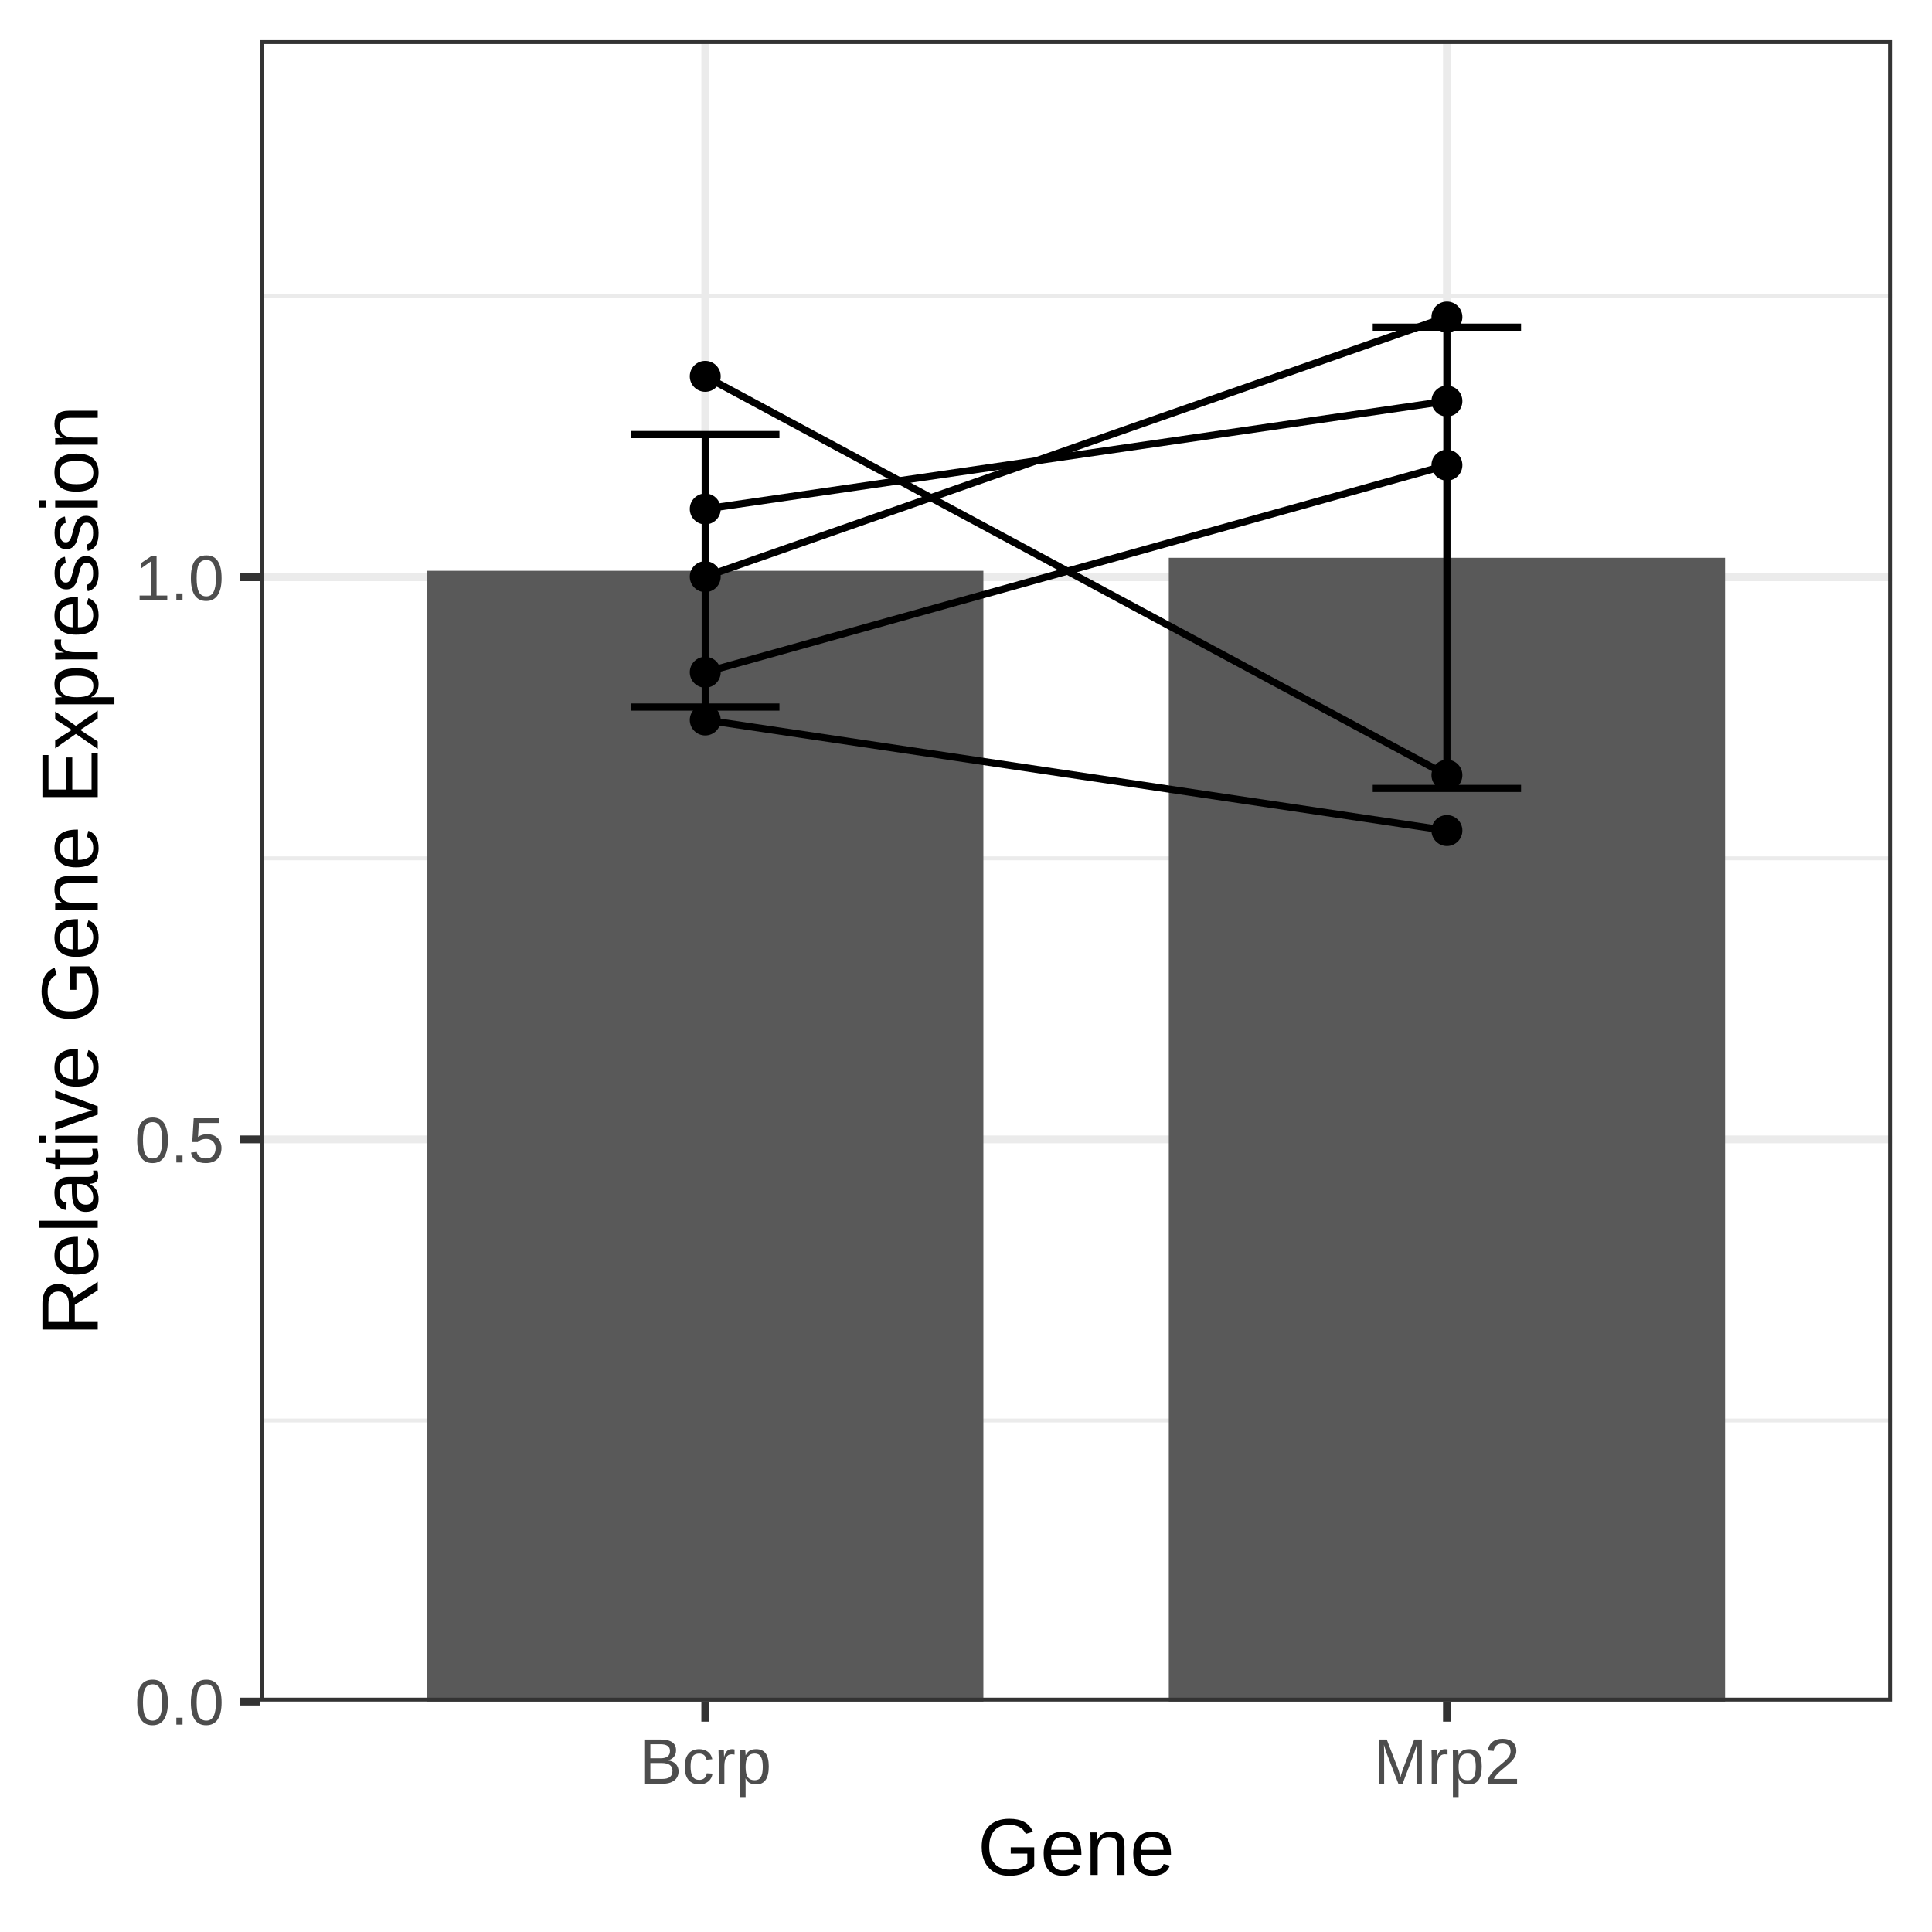
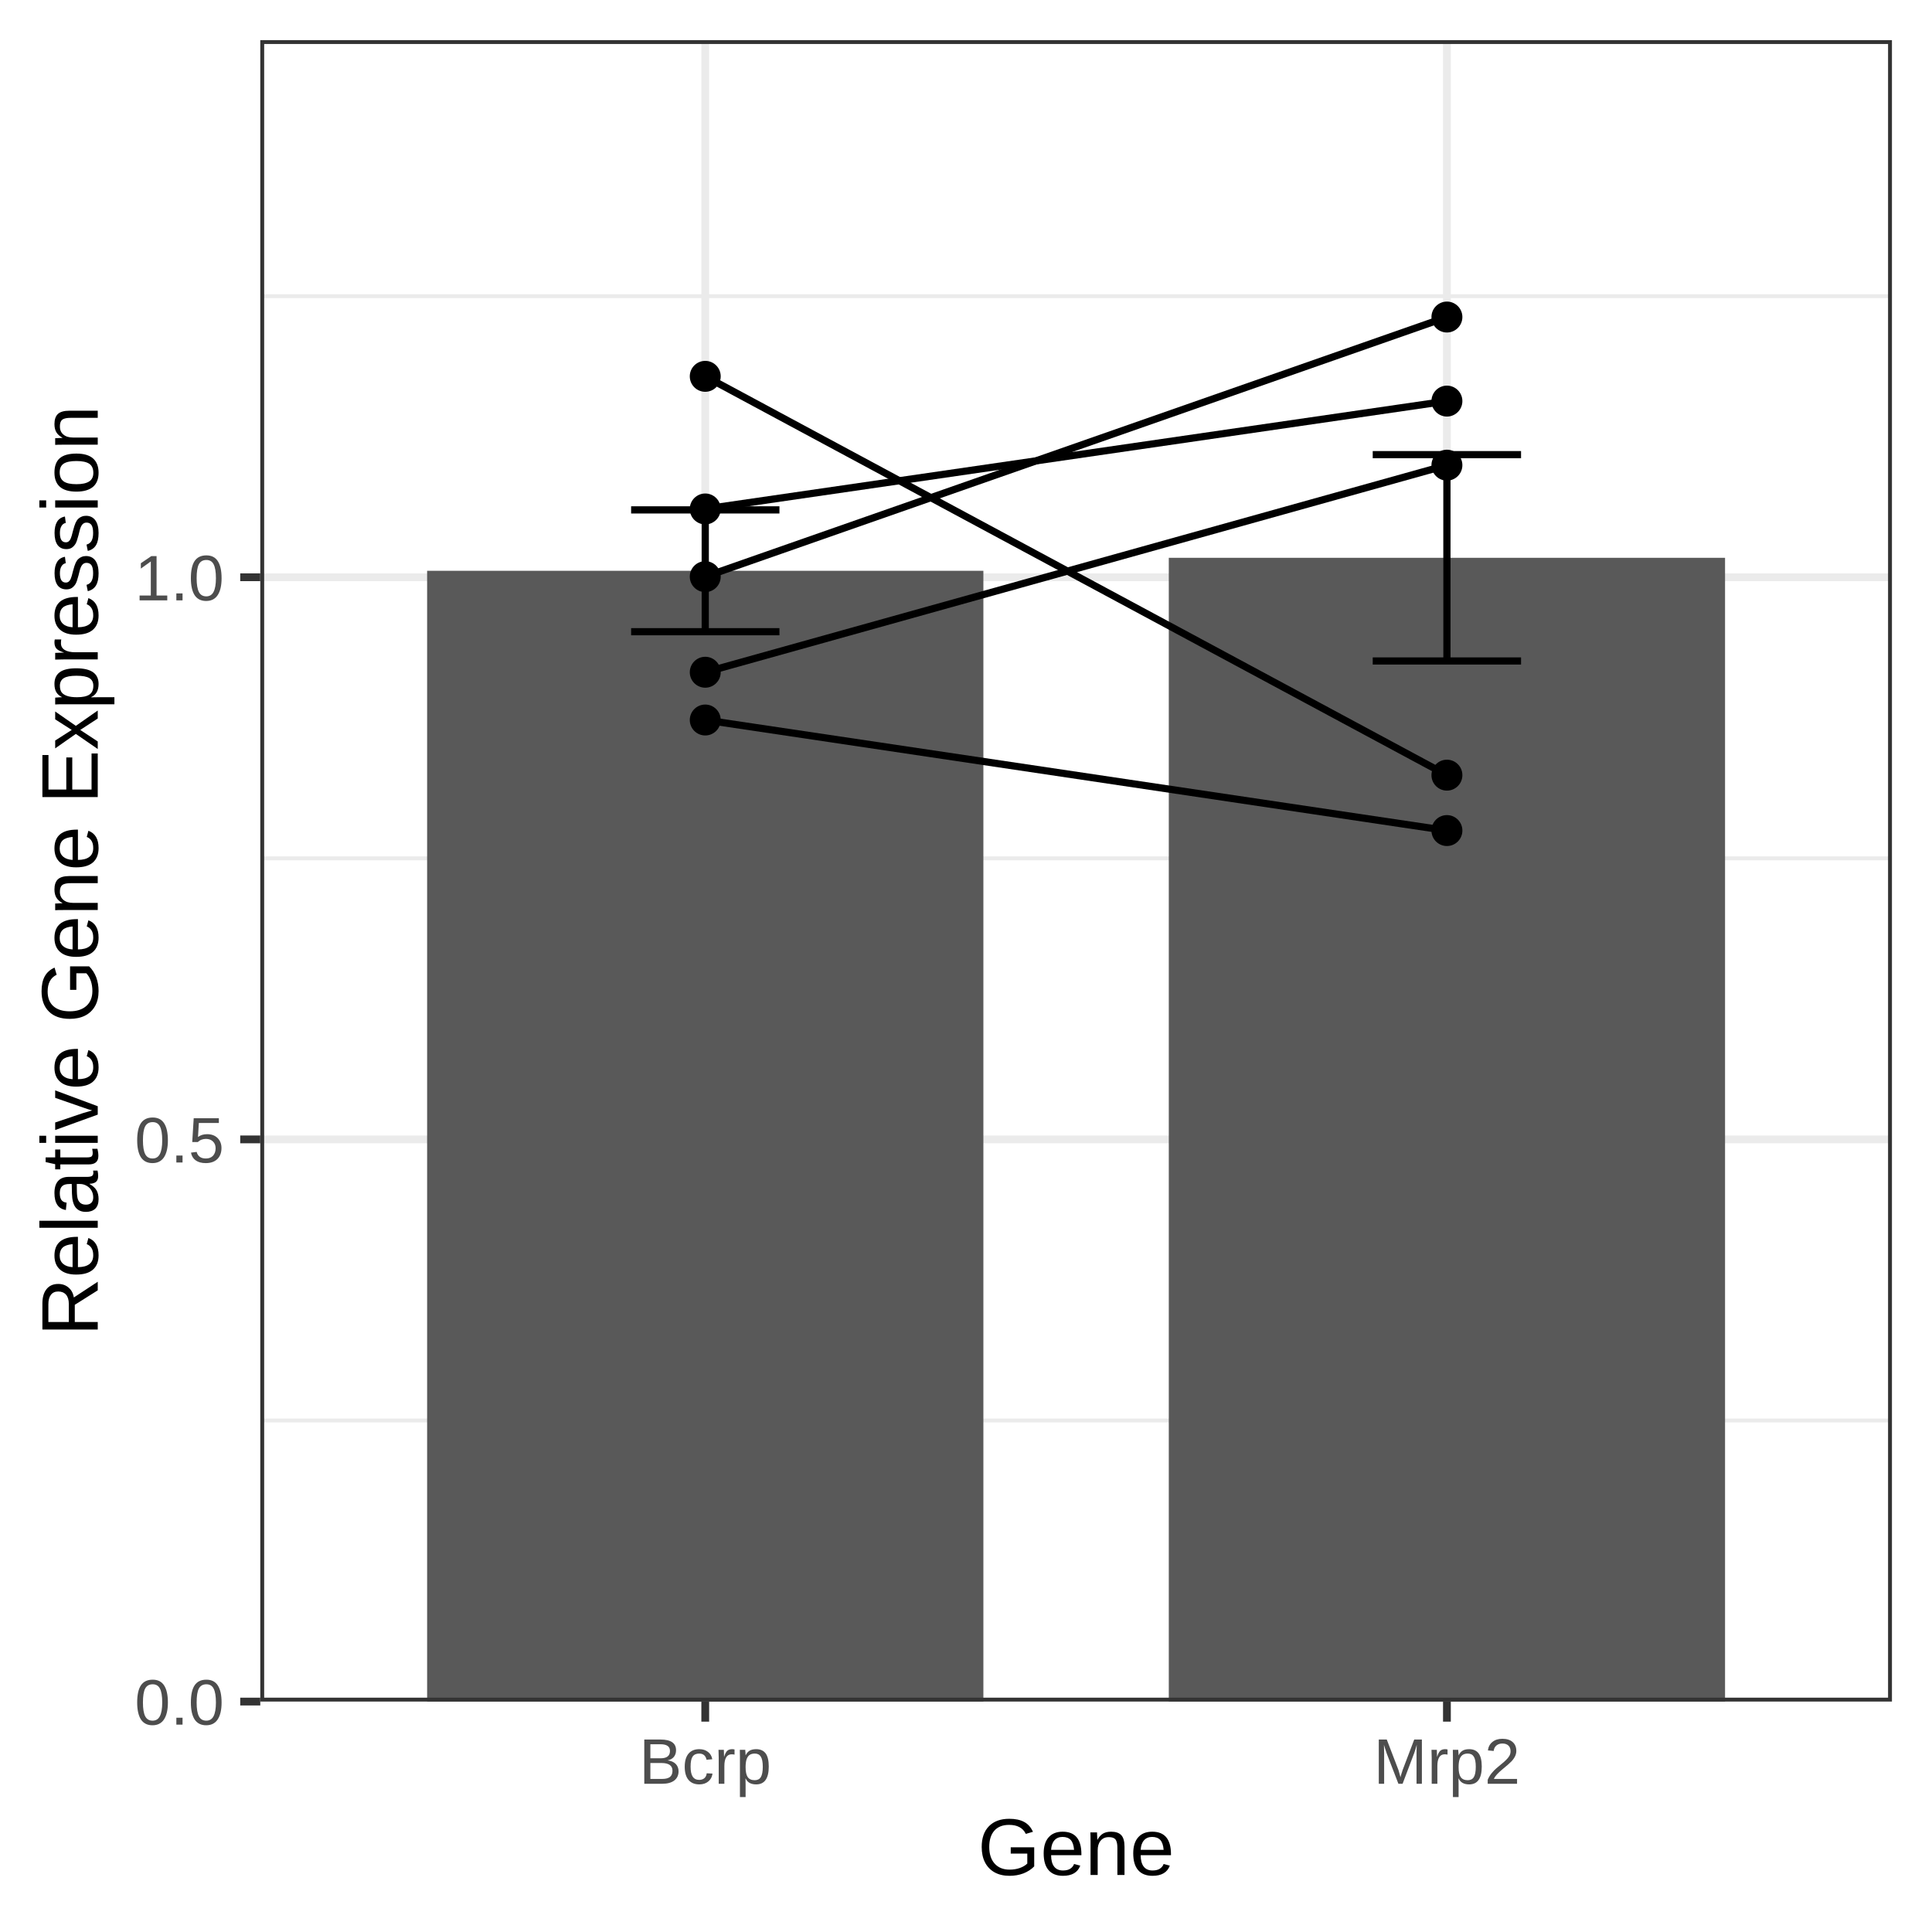
<svg xmlns="http://www.w3.org/2000/svg" class="svglite" width="288.00pt" height="288.00pt" viewBox="0 0 288.00 288.00">
  <defs>
    <style type="text/css">
    .svglite line, .svglite polyline, .svglite polygon, .svglite path, .svglite rect, .svglite circle {
      fill: none;
      stroke: #000000;
      stroke-linecap: round;
      stroke-linejoin: round;
      stroke-miterlimit: 10.00;
+     }
+     .svglite text {
+       white-space: pre;
    }
  </style>
  </defs>
  <rect width="100%" height="100%" style="stroke: none; fill: #FFFFFF;" />
  <defs>
    <clipPath id="cpMC4wMHwyODguMDB8MC4wMHwyODguMDA=">
      <rect x="0.00" y="0.00" width="288.00" height="288.00" />
    </clipPath>
  </defs>
  <g clip-path="url(#cpMC4wMHwyODguMDB8MC4wMHwyODguMDA=)">
    <rect x="0.00" y="0.00" width="288.00" height="288.00" style="stroke-width: 1.16; stroke: #FFFFFF; fill: #FFFFFF;" />
  </g>
  <defs>
    <clipPath id="cpMzguODB8MjgyLjAyfDUuOTh8MjUzLjY1">
      <rect x="38.80" y="5.98" width="243.23" height="247.67" />
    </clipPath>
  </defs>
  <g clip-path="url(#cpMzguODB8MjgyLjAyfDUuOTh8MjUzLjY1)">
    <rect x="38.80" y="5.98" width="243.23" height="247.67" style="stroke-width: 1.16; stroke: none; fill: #FFFFFF;" />
    <polyline points="38.80,211.75 282.02,211.75 " style="stroke-width: 0.58; stroke: #EBEBEB; stroke-linecap: butt;" />
    <polyline points="38.80,127.95 282.02,127.95 " style="stroke-width: 0.58; stroke: #EBEBEB; stroke-linecap: butt;" />
    <polyline points="38.80,44.15 282.02,44.15 " style="stroke-width: 0.58; stroke: #EBEBEB; stroke-linecap: butt;" />
    <polyline points="38.80,253.65 282.02,253.65 " style="stroke-width: 1.16; stroke: #EBEBEB; stroke-linecap: butt;" />
    <polyline points="38.80,169.85 282.02,169.85 " style="stroke-width: 1.16; stroke: #EBEBEB; stroke-linecap: butt;" />
    <polyline points="38.80,86.05 282.02,86.05 " style="stroke-width: 1.16; stroke: #EBEBEB; stroke-linecap: butt;" />
    <polyline points="105.13,253.65 105.13,5.98 " style="stroke-width: 1.16; stroke: #EBEBEB; stroke-linecap: butt;" />
    <polyline points="215.69,253.65 215.69,5.98 " style="stroke-width: 1.16; stroke: #EBEBEB; stroke-linecap: butt;" />
-     <rect x="63.67" y="85.09" width="82.92" height="168.56" style="stroke-width: 1.07; stroke: none; stroke-linecap: square; stroke-linejoin: miter; fill: #595959;" />
-     <rect x="174.23" y="83.15" width="82.92" height="170.50" style="stroke-width: 1.07; stroke: none; stroke-linecap: square; stroke-linejoin: miter; fill: #595959;" />
-     <polyline points="94.08,64.78 116.19,64.78 " style="stroke-width: 1.07; stroke-linecap: butt;" />
-     <polyline points="105.13,64.78 105.13,105.40 " style="stroke-width: 1.07; stroke-linecap: butt;" />
-     <polyline points="94.08,105.40 116.19,105.40 " style="stroke-width: 1.07; stroke-linecap: butt;" />
-     <polyline points="204.63,48.77 226.74,48.77 " style="stroke-width: 1.07; stroke-linecap: butt;" />
-     <polyline points="215.69,48.77 215.69,117.53 " style="stroke-width: 1.07; stroke-linecap: butt;" />
-     <polyline points="204.63,117.53 226.74,117.53 " style="stroke-width: 1.07; stroke-linecap: butt;" />
+     <rect x="63.67" y="85.09" width="82.92" height="168.56" style="stroke-width: 1.07; stroke: none; stroke-linecap: butt; stroke-linejoin: miter; fill: #595959;" />
+     <rect x="174.23" y="83.15" width="82.92" height="170.50" style="stroke-width: 1.07; stroke: none; stroke-linecap: butt; stroke-linejoin: miter; fill: #595959;" />
+     <polyline points="94.08,76.01 116.19,76.01 " style="stroke-width: 1.07; stroke-linecap: butt;" />
+     <polyline points="105.13,76.01 105.13,94.17 " style="stroke-width: 1.07; stroke-linecap: butt;" />
+     <polyline points="94.08,94.17 116.19,94.17 " style="stroke-width: 1.07; stroke-linecap: butt;" />
+     <polyline points="204.63,67.77 226.74,67.77 " style="stroke-width: 1.07; stroke-linecap: butt;" />
+     <polyline points="215.69,67.77 215.69,98.53 " style="stroke-width: 1.07; stroke-linecap: butt;" />
+     <polyline points="204.63,98.53 226.74,98.53 " style="stroke-width: 1.07; stroke-linecap: butt;" />
    <circle cx="105.13" cy="100.21" r="1.95" style="stroke-width: 0.71; fill: #000000;" />
    <circle cx="215.69" cy="69.34" r="1.95" style="stroke-width: 0.71; fill: #000000;" />
    <circle cx="105.13" cy="107.33" r="1.95" style="stroke-width: 0.71; fill: #000000;" />
    <circle cx="215.69" cy="123.81" r="1.95" style="stroke-width: 0.71; fill: #000000;" />
    <circle cx="105.13" cy="85.96" r="1.95" style="stroke-width: 0.71; fill: #000000;" />
    <circle cx="215.69" cy="47.26" r="1.95" style="stroke-width: 0.71; fill: #000000;" />
    <circle cx="105.13" cy="75.87" r="1.95" style="stroke-width: 0.71; fill: #000000;" />
    <circle cx="215.69" cy="59.79" r="1.95" style="stroke-width: 0.71; fill: #000000;" />
    <circle cx="105.13" cy="56.10" r="1.95" style="stroke-width: 0.71; fill: #000000;" />
    <circle cx="215.69" cy="115.55" r="1.95" style="stroke-width: 0.71; fill: #000000;" />
    <polyline points="105.13,100.21 215.69,69.34 " style="stroke-width: 1.07; stroke-linecap: butt;" />
    <polyline points="105.13,107.33 215.69,123.81 " style="stroke-width: 1.07; stroke-linecap: butt;" />
    <polyline points="105.13,85.96 215.69,47.26 " style="stroke-width: 1.07; stroke-linecap: butt;" />
    <polyline points="105.13,75.87 215.69,59.79 " style="stroke-width: 1.07; stroke-linecap: butt;" />
    <polyline points="105.13,56.10 215.69,115.55 " style="stroke-width: 1.07; stroke-linecap: butt;" />
    <rect x="38.80" y="5.98" width="243.23" height="247.67" style="stroke-width: 1.16; stroke: #333333;" />
  </g>
  <g clip-path="url(#cpMC4wMHwyODguMDB8MC4wMHwyODguMDA=)">
-     <text x="33.42" y="257.09" text-anchor="end" style="font-size: 9.60px; fill: #4D4D4D; font-family: Arial;" textLength="13.33px" lengthAdjust="spacingAndGlyphs">0.0</text>
-     <text x="33.42" y="173.29" text-anchor="end" style="font-size: 9.60px; fill: #4D4D4D; font-family: Arial;" textLength="13.33px" lengthAdjust="spacingAndGlyphs">0.5</text>
-     <text x="33.42" y="89.49" text-anchor="end" style="font-size: 9.60px; fill: #4D4D4D; font-family: Arial;" textLength="13.33px" lengthAdjust="spacingAndGlyphs">1.0</text>
+     <text x="33.42" y="257.09" text-anchor="end" style="font-size: 9.60px;fill: #4D4D4D; font-family: &quot;Arial&quot;;" textLength="13.33px" lengthAdjust="spacingAndGlyphs">0.0</text>
+     <text x="33.42" y="173.29" text-anchor="end" style="font-size: 9.60px;fill: #4D4D4D; font-family: &quot;Arial&quot;;" textLength="13.33px" lengthAdjust="spacingAndGlyphs">0.5</text>
+     <text x="33.42" y="89.49" text-anchor="end" style="font-size: 9.60px;fill: #4D4D4D; font-family: &quot;Arial&quot;;" textLength="13.33px" lengthAdjust="spacingAndGlyphs">1.0</text>
    <polyline points="35.81,253.65 38.80,253.65 " style="stroke-width: 1.16; stroke: #333333; stroke-linecap: butt;" />
    <polyline points="35.81,169.85 38.80,169.85 " style="stroke-width: 1.16; stroke: #333333; stroke-linecap: butt;" />
    <polyline points="35.81,86.05 38.80,86.05 " style="stroke-width: 1.16; stroke: #333333; stroke-linecap: butt;" />
    <polyline points="105.13,256.64 105.13,253.65 " style="stroke-width: 1.16; stroke: #333333; stroke-linecap: butt;" />
    <polyline points="215.69,256.64 215.69,253.65 " style="stroke-width: 1.16; stroke: #333333; stroke-linecap: butt;" />
-     <text x="105.13" y="265.90" text-anchor="middle" style="font-size: 9.60px; fill: #4D4D4D; font-family: Arial;" textLength="19.72px" lengthAdjust="spacingAndGlyphs">Bcrp</text>
-     <text x="215.69" y="265.90" text-anchor="middle" style="font-size: 9.60px; fill: #4D4D4D; font-family: Arial;" textLength="21.86px" lengthAdjust="spacingAndGlyphs">Mrp2</text>
-     <text x="160.41" y="279.50" text-anchor="middle" style="font-size: 12.00px; font-family: Arial;" textLength="29.36px" lengthAdjust="spacingAndGlyphs">Gene</text>
-     <text transform="translate(14.57,129.81) rotate(-90)" text-anchor="middle" style="font-size: 12.00px; font-family: Arial;" textLength="138.77px" lengthAdjust="spacingAndGlyphs">Relative Gene Expression</text>
+     <text x="105.13" y="265.90" text-anchor="middle" style="font-size: 9.60px;fill: #4D4D4D; font-family: &quot;Arial&quot;;" textLength="19.72px" lengthAdjust="spacingAndGlyphs">Bcrp</text>
+     <text x="215.69" y="265.90" text-anchor="middle" style="font-size: 9.60px;fill: #4D4D4D; font-family: &quot;Arial&quot;;" textLength="21.86px" lengthAdjust="spacingAndGlyphs">Mrp2</text>
+     <text x="160.41" y="279.50" text-anchor="middle" style="font-size: 12.00px; font-family: &quot;Arial&quot;;" textLength="29.36px" lengthAdjust="spacingAndGlyphs">Gene</text>
+     <text transform="translate(14.57,129.81) rotate(-90)" text-anchor="middle" style="font-size: 12.00px; font-family: &quot;Arial&quot;;" textLength="138.77px" lengthAdjust="spacingAndGlyphs">Relative Gene Expression</text>
  </g>
</svg>
